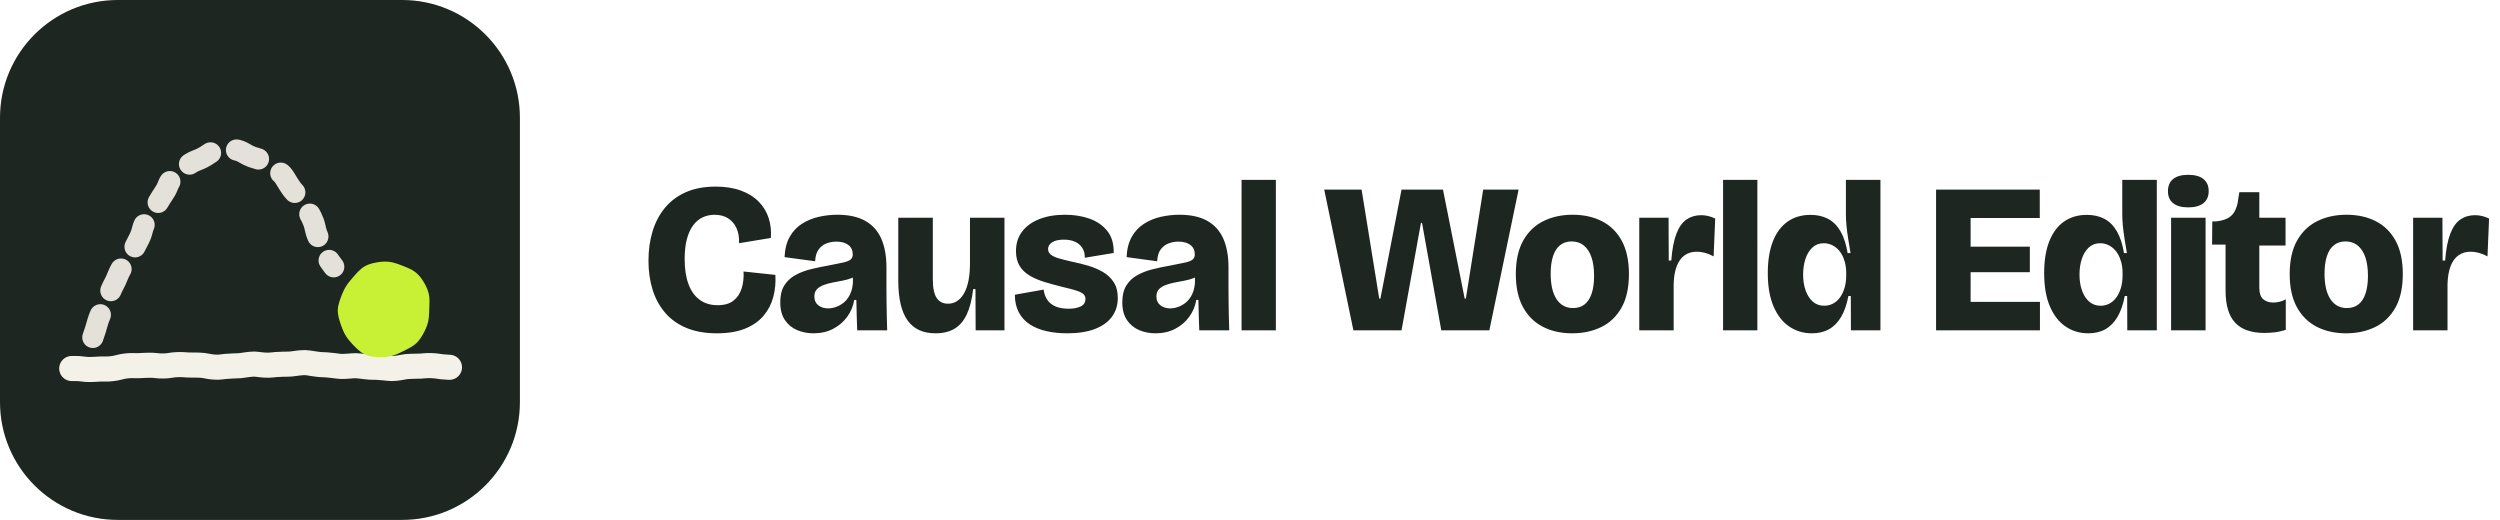
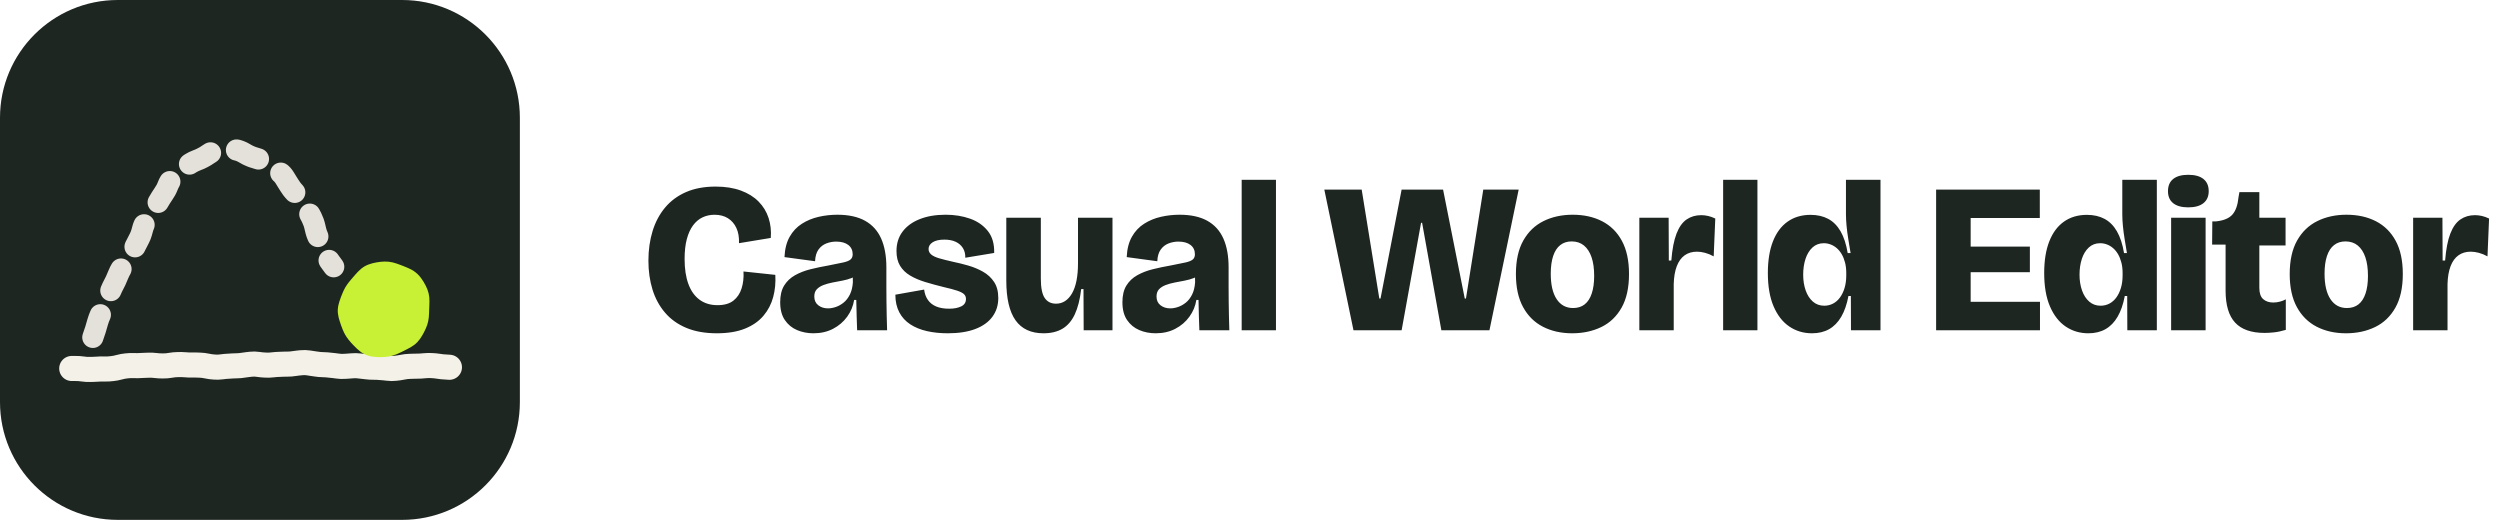
- <svg xmlns="http://www.w3.org/2000/svg" width="2461.96" height="512" viewBox="0 0 2461.96 512">
+ <svg xmlns="http://www.w3.org/2000/svg" width="2462.17" height="512" viewBox="0 0 2462.17 512">
  <rect width="512" height="512" rx="116" fill="#1E2622" />
  <g transform="translate(0.64 -19.3)">
    <path d="M70 382.2C71.21 382.21 74.81 382.15 77.21 382.3C79.61 382.45 82.03 382.97 84.43 383.09C86.84 383.22 89.23 383.13 91.63 383.06C94.03 382.99 96.43 382.75 98.83 382.68C101.23 382.62 103.63 382.81 106.03 382.67C108.43 382.52 110.83 382.25 113.22 381.83C115.61 381.41 117.99 380.55 120.38 380.14C122.78 379.73 125.17 379.47 127.57 379.35C129.97 379.23 132.37 379.47 134.77 379.43C137.18 379.39 139.57 379.18 141.97 379.11C144.37 379.03 146.77 378.9 149.17 378.99C151.58 379.08 153.99 379.53 156.39 379.63C158.79 379.73 161.19 379.75 163.59 379.57C165.99 379.4 168.38 378.8 170.77 378.59C173.17 378.39 175.57 378.31 177.97 378.34C180.37 378.37 182.78 378.69 185.19 378.77C187.59 378.85 189.99 378.73 192.39 378.8C194.79 378.87 197.19 378.92 199.6 379.19C202.01 379.47 204.43 380.15 206.83 380.44C209.24 380.73 211.65 380.95 214.05 380.91C216.45 380.86 218.84 380.37 221.23 380.17C223.63 379.97 226.03 379.83 228.43 379.7C230.83 379.57 233.23 379.62 235.62 379.41C238.02 379.2 240.41 378.69 242.81 378.43C245.2 378.16 247.62 377.81 250 377.84C252.39 377.88 254.74 378.43 257.1 378.61C259.47 378.79 261.84 378.98 264.21 378.93C266.58 378.87 268.96 378.45 271.33 378.29C273.71 378.13 276.08 378.05 278.45 377.97C280.82 377.89 283.19 377.98 285.57 377.8C287.94 377.62 290.32 377.12 292.69 376.89C295.07 376.65 297.45 376.32 299.82 376.39C302.19 376.45 304.55 376.97 306.91 377.29C309.28 377.6 311.64 378.05 314.01 378.27C316.38 378.49 318.75 378.44 321.12 378.62C323.49 378.8 325.85 379.1 328.22 379.36C330.59 379.62 332.95 380.08 335.32 380.17C337.69 380.25 340.06 379.99 342.44 379.87C344.81 379.75 347.19 379.39 349.56 379.43C351.93 379.47 354.29 379.87 356.66 380.11C359.03 380.35 361.39 380.72 363.76 380.87C366.13 381.03 368.5 380.91 370.87 381.03C373.24 381.15 375.61 381.38 377.98 381.58C380.34 381.78 382.71 382.24 385.08 382.24C387.45 382.24 389.83 381.9 392.2 381.59C394.58 381.28 396.96 380.63 399.33 380.36C401.71 380.1 404.08 380.09 406.45 380C408.82 379.91 411.19 379.94 413.57 379.83C415.94 379.71 418.32 379.34 420.69 379.3C423.06 379.26 425.43 379.37 427.8 379.58C430.16 379.78 432.53 380.29 434.89 380.52C437.26 380.76 440.82 380.92 442 381" fill="none" stroke="#F4F1E8" stroke-width="24.7" stroke-linecap="round" stroke-linejoin="round" />
    <path d="M90.8 351.55C91.22 350.3 92.55 346.57 93.35 344.03C94.14 341.5 94.76 338.84 95.58 336.36C96.39 333.89 97.1 331.49 98.22 329.19C99.34 326.89 101.09 324.77 102.29 322.56C103.5 320.34 104.61 318.2 105.45 315.9C106.29 313.59 106.58 310.99 107.34 308.7C108.1 306.41 109.04 304.31 110.03 302.16C111.01 300.02 111.76 298.94 113.25 295.83C114.74 292.72 116.6 287.28 118.96 283.5C121.32 279.72 125.12 276.75 127.39 273.14C129.66 269.54 130.82 265.52 132.56 261.88C134.31 258.23 136.38 254.88 137.85 251.28C139.33 247.68 139.8 243.61 141.41 240.29C143.03 236.97 145.65 234.34 147.54 231.38C149.43 228.43 151.05 225.42 152.76 222.55C154.47 219.68 156.11 216.87 157.79 214.18C159.46 211.48 161.32 209.04 162.8 206.36C164.28 203.69 165.1 200.54 166.66 198.1C168.21 195.66 170.17 193.6 172.13 191.72C174.1 189.84 176.43 188.44 178.44 186.84C180.45 185.23 182.22 183.47 184.19 182.07C186.15 180.67 188.18 179.45 190.22 178.43C192.25 177.4 194.44 176.8 196.37 175.9C198.3 175.01 200.05 174.05 201.78 173.04C203.52 172.02 205.07 170.72 206.78 169.81C208.48 168.9 210.24 168.08 212.02 167.58C213.79 167.08 215.65 166.96 217.43 166.81C219.22 166.66 220.97 166.71 222.72 166.67C224.47 166.64 226.2 166.53 227.94 166.61C229.67 166.7 231.44 166.79 233.14 167.2C234.83 167.61 236.48 168.33 238.1 169.08C239.71 169.84 241.18 170.92 242.82 171.74C244.45 172.55 246.09 173.3 247.92 173.98C249.74 174.66 251.81 175.05 253.77 175.8C255.74 176.55 257.79 177.38 259.71 178.48C261.64 179.57 263.37 181.04 265.32 182.38C267.27 183.71 269.36 185.01 271.4 186.52C273.43 188.02 275.74 189.43 277.52 191.38C279.3 193.33 280.54 195.86 282.08 198.2C283.62 200.54 285 203.06 286.78 205.41C288.55 207.77 290.9 209.83 292.72 212.35C294.55 214.87 295.92 217.79 297.75 220.52C299.58 223.25 301.95 225.77 303.71 228.75C305.46 231.72 307.02 234.94 308.28 238.38C309.53 241.81 309.99 245.74 311.24 249.36C312.49 252.99 314.21 256.45 315.77 260.1C317.32 263.76 318.53 267.65 320.57 271.3C322.61 274.95 326.76 280.22 328 282" fill="none" stroke="#F4F1E8" stroke-opacity="0.92" stroke-width="20.9" stroke-linecap="round" stroke-dasharray="23.43 26.19" />
    <path d="M421.92 327.84C421.86 329.13 421.81 330.42 421.68 331.7C421.55 332.99 421.38 334.28 421.11 335.55C420.84 336.82 420.5 338.08 420.09 339.32C419.68 340.55 419.18 341.76 418.65 342.96C418.13 344.15 417.55 345.32 416.95 346.49C416.35 347.65 415.72 348.81 415.04 349.94C414.36 351.06 413.66 352.2 412.87 353.26C412.09 354.33 411.24 355.37 410.32 356.32C409.4 357.28 408.39 358.16 407.35 358.97C406.3 359.78 405.16 360.5 404.03 361.18C402.9 361.86 401.72 362.46 400.55 363.06C399.39 363.67 398.22 364.24 397.04 364.83C395.86 365.41 394.69 366.01 393.5 366.57C392.3 367.14 391.09 367.72 389.85 368.21C388.6 368.71 387.33 369.18 386.03 369.55C384.73 369.92 383.4 370.22 382.06 370.44C380.72 370.67 379.36 370.8 378 370.9C376.64 370.99 375.26 371.03 373.89 371.03C372.51 371.03 371.12 371 369.73 370.9C368.34 370.81 366.93 370.68 365.56 370.44C364.18 370.19 362.79 369.88 361.46 369.43C360.14 368.98 358.83 368.41 357.6 367.75C356.37 367.08 355.19 366.28 354.08 365.44C352.96 364.6 351.91 363.65 350.89 362.71C349.87 361.77 348.91 360.79 347.95 359.81C347 358.83 346.07 357.84 345.16 356.84C344.26 355.83 343.37 354.81 342.54 353.75C341.71 352.69 340.92 351.6 340.2 350.47C339.48 349.34 338.83 348.15 338.23 346.96C337.64 345.76 337.12 344.53 336.62 343.3C336.12 342.06 335.67 340.82 335.23 339.57C334.79 338.32 334.36 337.07 333.96 335.8C333.57 334.53 333.17 333.26 332.87 331.96C332.57 330.66 332.3 329.34 332.16 328.01C332.03 326.68 331.98 325.33 332.05 324C332.13 322.67 332.33 321.33 332.59 320.03C332.86 318.72 333.24 317.44 333.63 316.18C334.02 314.91 334.47 313.68 334.92 312.46C335.37 311.23 335.83 310.03 336.33 308.83C336.82 307.64 337.32 306.45 337.88 305.29C338.44 304.13 339.03 302.99 339.69 301.88C340.35 300.78 341.08 299.71 341.83 298.67C342.59 297.64 343.41 296.65 344.22 295.66C345.04 294.67 345.89 293.71 346.73 292.73C347.58 291.75 348.42 290.77 349.29 289.79C350.17 288.81 351.04 287.8 351.98 286.84C352.93 285.89 353.9 284.93 354.95 284.07C356 283.22 357.11 282.41 358.28 281.72C359.45 281.03 360.7 280.43 361.96 279.93C363.22 279.42 364.54 279.02 365.85 278.67C367.17 278.31 368.51 278.04 369.85 277.79C371.19 277.54 372.55 277.33 373.9 277.18C375.26 277.03 376.63 276.91 378 276.89C379.37 276.87 380.75 276.91 382.11 277.05C383.47 277.2 384.83 277.44 386.16 277.75C387.48 278.06 388.79 278.47 390.09 278.9C391.38 279.32 392.64 279.81 393.91 280.29C395.18 280.77 396.43 281.26 397.69 281.76C398.95 282.27 400.23 282.77 401.47 283.34C402.72 283.92 403.98 284.5 405.17 285.2C406.36 285.89 407.54 286.65 408.62 287.51C409.71 288.36 410.73 289.32 411.68 290.32C412.63 291.32 413.49 292.42 414.31 293.53C415.13 294.64 415.88 295.81 416.59 296.98C417.3 298.15 417.98 299.35 418.59 300.57C419.2 301.78 419.79 303.02 420.27 304.29C420.75 305.56 421.17 306.86 421.49 308.17C421.8 309.49 422.01 310.83 422.15 312.17C422.29 313.51 422.3 314.86 422.31 316.19C422.32 317.51 422.25 318.83 422.2 320.13C422.16 321.44 422.09 322.72 422.05 324C422 325.28 421.98 326.56 421.92 327.84Z" fill="#C8F135" />
  </g>
-   <path d="M705.95 328.24Q688.67 328.24 675.95 322.93Q663.23 317.62 654.92 307.87Q646.61 298.12 642.605 285.115Q638.6 272.11 638.6 256.72Q638.6 240.91 642.71 227.56Q646.82 214.21 655.055 204.385Q663.29 194.56 675.68 189.16Q688.07 183.76 704.84 183.76Q719 183.76 729.65 187.675Q740.3 191.59 747.125 198.535Q753.95 205.48 756.95 214.69Q759.95 223.9 759.11 234.34L727.82 239.5Q728.12 230.65 725.195 224.44Q722.27 218.23 716.825 214.87Q711.38 211.51 703.73 211.51Q697.28 211.51 691.865 214.09Q686.45 216.67 682.505 222.04Q678.56 227.41 676.4 235.585Q674.24 243.76 674.24 255.01Q674.24 269.59 677.99 279.745Q681.74 289.9 689.03 295.225Q696.32 300.55 706.64 300.55Q716.66 300.55 722.345 296.05Q728.03 291.55 730.4 283.96Q732.77 276.37 732.23 267.37L763.58 270.7Q764.27 282.19 761.495 292.555Q758.72 302.92 751.895 310.99Q745.07 319.06 733.715 323.65Q722.36 328.24 705.95 328.24ZM801.08 328.24Q792.44 328.24 785 325.09Q777.56 321.94 772.97 315.205Q768.38 308.47 768.38 297.64Q768.38 287.59 772.28 281.245Q776.18 274.9 782.99 271.075Q789.8 267.25 798.35 265.135Q806.9 263.02 816.05 261.43Q825.59 259.63 830.66 258.46Q835.73 257.29 837.755 255.49Q839.78 253.69 839.78 250.45Q839.78 244.6 835.475 241.27Q831.17 237.94 823.52 237.94Q818.54 237.94 813.86 239.74Q809.18 241.54 806.12 245.755Q803.06 249.97 802.73 257.29L772.61 253.21Q773.15 241.24 777.71 233.185Q782.27 225.13 789.725 220.375Q797.18 215.62 806.225 213.55Q815.27 211.48 824.66 211.48Q841.31 211.48 851.99 217.435Q862.67 223.39 867.815 234.925Q872.96 246.46 872.96 263.35V282.31Q872.96 289.42 873.05 296.635Q873.14 303.85 873.29 310.99Q873.44 318.13 873.68 325.3H844.16Q843.92 318.52 843.68 311.05Q843.44 303.58 843.32 295.39H841.22Q839.78 304.42 834.365 311.905Q828.95 319.39 820.475 323.815Q812 328.24 801.08 328.24ZM815.51 303.7Q819.14 303.7 823.175 302.335Q827.21 300.97 830.855 298.03Q834.5 295.09 836.99 290.125Q839.48 285.16 839.96 278.11L839.84 269.71L845.15 269.56Q842.81 272.23 838.655 273.85Q834.5 275.47 829.64 276.385Q824.78 277.3 819.905 278.245Q815.03 279.19 810.98 280.735Q806.93 282.28 804.455 284.875Q801.98 287.47 801.98 292.03Q801.98 297.61 805.895 300.655Q809.81 303.7 815.51 303.7ZM921.29 328.24Q902.75 328.24 893.675 315.43Q884.6 302.62 884.6 276.22V214.42H918.62V274.6Q918.62 287.8 922.415 293.44Q926.21 299.08 933.56 299.08Q938.48 299.08 942.425 296.545Q946.37 294.01 949.28 289.015Q952.19 284.02 953.705 276.55Q955.22 269.08 955.22 259.06V214.42H989.18V276.82V325.3H960.8L960.62 284.68H958.37Q956.57 299.95 952.07 309.565Q947.57 319.18 939.98 323.71Q932.39 328.24 921.29 328.24ZM1050.98 328.24Q1039.85 328.24 1030.445 326.095Q1021.04 323.95 1014.095 319.42Q1007.15 314.89 1003.295 307.615Q999.44 300.34 999.41 290.23L1027.76 285.19Q1028.48 291.16 1031.48 295.435Q1034.48 299.71 1039.7 301.87Q1044.92 304.03 1052.39 304.03Q1059.5 304.03 1064.225 301.765Q1068.95 299.5 1068.95 294.43Q1068.95 291.52 1066.97 289.675Q1064.99 287.83 1060.265 286.255Q1055.54 284.68 1047.17 282.76Q1037.3 280.33 1028.81 277.75Q1020.32 275.17 1013.93 271.36Q1007.54 267.55 1004.03 261.745Q1000.52 255.94 1000.52 247.27Q1000.52 236.08 1006.505 228.115Q1012.49 220.15 1023.38 215.815Q1034.27 211.48 1048.91 211.48Q1062.02 211.48 1072.97 215.35Q1083.92 219.22 1090.505 227.53Q1097.09 235.84 1096.73 249.13L1068.29 253.84Q1068.44 248.23 1065.86 244.195Q1063.28 240.16 1058.69 238.075Q1054.1 235.99 1047.68 235.99Q1040.24 235.99 1036.175 238.585Q1032.11 241.18 1032.11 245.23Q1032.11 248.44 1034.705 250.645Q1037.3 252.85 1042.595 254.395Q1047.89 255.94 1055.96 257.77Q1063.46 259.3 1071.32 261.58Q1079.18 263.86 1085.87 267.685Q1092.56 271.51 1096.67 277.72Q1100.78 283.93 1100.78 293.53Q1100.78 304.06 1095.02 311.92Q1089.26 319.78 1078.19 324.01Q1067.12 328.24 1050.98 328.24ZM1137.92 328.24Q1129.28 328.24 1121.84 325.09Q1114.4 321.94 1109.81 315.205Q1105.22 308.47 1105.22 297.64Q1105.22 287.59 1109.12 281.245Q1113.02 274.9 1119.83 271.075Q1126.64 267.25 1135.19 265.135Q1143.74 263.02 1152.89 261.43Q1162.43 259.63 1167.5 258.46Q1172.57 257.29 1174.595 255.49Q1176.62 253.69 1176.62 250.45Q1176.62 244.6 1172.315 241.27Q1168.01 237.94 1160.36 237.94Q1155.38 237.94 1150.7 239.74Q1146.02 241.54 1142.96 245.755Q1139.9 249.97 1139.57 257.29L1109.45 253.21Q1109.99 241.24 1114.55 233.185Q1119.11 225.13 1126.565 220.375Q1134.02 215.62 1143.065 213.55Q1152.11 211.48 1161.5 211.48Q1178.15 211.48 1188.83 217.435Q1199.51 223.39 1204.655 234.925Q1209.8 246.46 1209.8 263.35V282.31Q1209.8 289.42 1209.89 296.635Q1209.98 303.85 1210.13 310.99Q1210.28 318.13 1210.52 325.3H1181Q1180.76 318.52 1180.52 311.05Q1180.28 303.58 1180.16 295.39H1178.06Q1176.62 304.42 1171.205 311.905Q1165.79 319.39 1157.315 323.815Q1148.84 328.24 1137.92 328.24ZM1152.35 303.7Q1155.98 303.7 1160.015 302.335Q1164.05 300.97 1167.695 298.03Q1171.34 295.09 1173.83 290.125Q1176.32 285.16 1176.8 278.11L1176.68 269.71L1181.99 269.56Q1179.65 272.23 1175.495 273.85Q1171.34 275.47 1166.48 276.385Q1161.62 277.3 1156.745 278.245Q1151.87 279.19 1147.82 280.735Q1143.77 282.28 1141.295 284.875Q1138.82 287.47 1138.82 292.03Q1138.82 297.61 1142.735 300.655Q1146.65 303.7 1152.35 303.7ZM1222.67 325.3V177.1H1256.45V325.3ZM1332.8 325.3 1304.06 186.7H1340.87L1358.24 294.04H1359.41L1380.2 186.7H1421.03L1442.39 294.04H1443.56L1460.63 186.7H1495.49L1466.69 325.3H1419.35L1400.39 219.46H1399.34L1380.2 325.3ZM1548.2 328.24Q1531.94 328.24 1519.4 321.805Q1506.86 315.37 1499.81 302.425Q1492.76 289.48 1492.76 269.95Q1492.76 249.82 1500.035 236.905Q1507.31 223.99 1519.955 217.735Q1532.6 211.48 1548.65 211.48Q1565.21 211.48 1577.705 217.915Q1590.2 224.35 1597.175 237.265Q1604.15 250.18 1604.15 269.86Q1604.15 290.11 1596.815 303.055Q1589.48 316 1576.805 322.12Q1564.13 328.24 1548.2 328.24ZM1549.1 303.37Q1555.91 303.37 1560.5 299.755Q1565.09 296.14 1567.46 289Q1569.83 281.86 1569.83 271.81Q1569.83 260.83 1567.25 253.315Q1564.67 245.8 1559.765 241.78Q1554.86 237.76 1547.66 237.76Q1541.06 237.76 1536.44 241.375Q1531.82 244.99 1529.45 252.13Q1527.08 259.27 1527.08 269.53Q1527.08 285.85 1532.885 294.61Q1538.69 303.37 1549.1 303.37ZM1614.32 325.3V267.61V214.42H1643.18L1643.36 256.6H1645.82Q1647.14 239.86 1650.935 230.095Q1654.73 220.33 1660.895 216.115Q1667.06 211.9 1675.31 211.9Q1678.49 211.9 1681.985 212.68Q1685.48 213.46 1689.11 215.23L1687.55 252.49Q1683.29 250.12 1679.03 248.995Q1674.77 247.87 1671.08 247.87Q1663.94 247.87 1658.93 251.47Q1653.92 255.07 1651.205 262.15Q1648.49 269.23 1648.19 279.55V325.3ZM1696.85 325.3V177.1H1730.63V325.3ZM1784.36 328.24Q1771.85 328.24 1762.025 321.58Q1752.2 314.92 1746.545 301.72Q1740.89 288.52 1740.89 268.9Q1740.89 250.45 1745.93 237.655Q1750.97 224.86 1760.42 218.23Q1769.87 211.6 1782.98 211.6Q1792.88 211.6 1800.275 215.53Q1807.67 219.46 1812.5 227.77Q1817.33 236.08 1819.52 249.22H1822.37Q1821.2 242.14 1820.09 235.36Q1818.98 228.58 1818.395 222.34Q1817.81 216.1 1817.81 210.85V177.1H1851.83V281.8V325.3H1822.76L1822.64 291.49H1820.27Q1817.96 303.79 1813.175 311.965Q1808.39 320.14 1801.235 324.19Q1794.08 328.24 1784.36 328.24ZM1796.39 301.09Q1801.1 301.09 1805.09 299.005Q1809.08 296.92 1811.96 292.96Q1814.84 289 1816.475 283.51Q1818.11 278.02 1818.11 271.21V268.9Q1818.11 263.26 1816.91 258.595Q1815.71 253.93 1813.64 250.375Q1811.57 246.82 1808.78 244.405Q1805.99 241.99 1802.705 240.76Q1799.42 239.53 1796 239.53Q1789.37 239.53 1784.81 243.76Q1780.25 247.99 1777.97 254.995Q1775.69 262 1775.69 270.55Q1775.69 279.1 1778.15 286.06Q1780.61 293.02 1785.26 297.055Q1789.91 301.09 1796.39 301.09ZM1906.61 325.3V186.7H1940.63V325.3ZM1931.78 325.3V297.25H2008.91V325.3ZM1931.78 268.06V242.89H1998.95V268.06ZM1931.78 214.69V186.7H2008.73V214.69ZM2056.52 328.24Q2044.01 328.24 2034.185 321.58Q2024.36 314.92 2018.705 301.72Q2013.05 288.52 2013.05 268.9Q2013.05 250.45 2018.09 237.655Q2023.13 224.86 2032.58 218.23Q2042.03 211.6 2055.14 211.6Q2065.04 211.6 2072.435 215.53Q2079.83 219.46 2084.66 227.77Q2089.49 236.08 2091.68 249.22H2094.53Q2093.36 242.14 2092.25 235.36Q2091.14 228.58 2090.555 222.34Q2089.97 216.1 2089.97 210.85V177.1H2123.99V281.8V325.3H2094.92L2094.8 291.49H2092.43Q2090.12 303.79 2085.335 311.965Q2080.55 320.14 2073.395 324.19Q2066.24 328.24 2056.52 328.24ZM2068.55 301.09Q2073.26 301.09 2077.25 299.005Q2081.24 296.92 2084.12 292.96Q2087 289 2088.635 283.51Q2090.27 278.02 2090.27 271.21V268.9Q2090.27 263.26 2089.07 258.595Q2087.87 253.93 2085.8 250.375Q2083.73 246.82 2080.94 244.405Q2078.15 241.99 2074.865 240.76Q2071.58 239.53 2068.16 239.53Q2061.53 239.53 2056.97 243.76Q2052.41 247.99 2050.13 254.995Q2047.85 262 2047.85 270.55Q2047.85 279.1 2050.31 286.06Q2052.77 293.02 2057.42 297.055Q2062.07 301.09 2068.55 301.09ZM2138.06 325.3V214.42H2172.02V325.3ZM2154.92 204.22Q2145.26 204.22 2140.115 200.135Q2134.97 196.051 2134.97 188.3Q2134.97 180.34 2140.115 176.245Q2145.26 172.15 2154.92 172.15Q2164.79 172.15 2169.935 176.32Q2175.08 180.49 2175.08 188.29Q2175.08 195.88 2169.935 200.05Q2164.79 204.22 2154.92 204.22ZM2230.16 327.88Q2210.57 327.88 2201.135 317.785Q2191.7 307.69 2191.7 286.15V240.88H2178.44L2178.62 218.02H2182.37Q2193.59 216.82 2198.45 211.285Q2203.31 205.75 2204.45 194.11L2205.29 189.25H2224.94V214.42H2250.77V241.78H2224.94V283.48Q2224.94 291.22 2228.705 294.58Q2232.47 297.94 2238.62 297.94Q2241.86 297.94 2245.13 297.1Q2248.4 296.26 2251.01 294.79V324.88Q2244.44 326.83 2239.25 327.355Q2234.06 327.88 2230.16 327.88ZM2310.29 328.24Q2294.03 328.24 2281.49 321.805Q2268.95 315.37 2261.9 302.425Q2254.85 289.48 2254.85 269.95Q2254.85 249.82 2262.125 236.905Q2269.4 223.99 2282.045 217.735Q2294.69 211.48 2310.74 211.48Q2327.3 211.48 2339.795 217.915Q2352.29 224.35 2359.265 237.265Q2366.24 250.18 2366.24 269.86Q2366.24 290.11 2358.905 303.055Q2351.57 316 2338.895 322.12Q2326.22 328.24 2310.29 328.24ZM2311.19 303.37Q2318 303.37 2322.59 299.755Q2327.18 296.14 2329.55 289Q2331.92 281.86 2331.92 271.81Q2331.92 260.83 2329.34 253.315Q2326.76 245.8 2321.855 241.78Q2316.95 237.76 2309.75 237.76Q2303.15 237.76 2298.53 241.375Q2293.91 244.99 2291.54 252.13Q2289.17 259.27 2289.17 269.53Q2289.17 285.85 2294.975 294.61Q2300.78 303.37 2311.19 303.37ZM2376.41 325.3V267.61V214.42H2405.27L2405.45 256.6H2407.91Q2409.23 239.86 2413.025 230.095Q2416.82 220.33 2422.985 216.115Q2429.15 211.9 2437.4 211.9Q2440.58 211.9 2444.075 212.68Q2447.57 213.46 2451.2 215.23L2449.64 252.49Q2445.38 250.12 2441.12 248.995Q2436.86 247.87 2433.17 247.87Q2426.03 247.87 2421.02 251.47Q2416.01 255.07 2413.295 262.15Q2410.58 269.23 2410.28 279.55V325.3Z" fill="#1E2622" />
+   <path d="M705.95 328.24Q688.67 328.24 675.95 322.93Q663.23 317.62 654.92 307.87Q646.61 298.12 642.605 285.115Q638.6 272.11 638.6 256.72Q638.6 240.91 642.71 227.56Q646.82 214.21 655.055 204.385Q663.29 194.56 675.68 189.16Q688.07 183.76 704.84 183.76Q719 183.76 729.65 187.675Q740.3 191.59 747.125 198.535Q753.95 205.48 756.95 214.69Q759.95 223.9 759.11 234.34L727.82 239.5Q728.12 230.65 725.195 224.44Q722.27 218.23 716.825 214.87Q711.38 211.51 703.73 211.51Q697.28 211.51 691.865 214.09Q686.45 216.67 682.505 222.04Q678.56 227.41 676.4 235.585Q674.24 243.76 674.24 255.01Q674.24 269.59 677.99 279.745Q681.74 289.9 689.03 295.225Q696.32 300.55 706.64 300.55Q716.66 300.55 722.345 296.05Q728.03 291.55 730.4 283.96Q732.77 276.37 732.23 267.37L763.58 270.7Q764.27 282.19 761.495 292.555Q758.72 302.92 751.895 310.99Q745.07 319.06 733.715 323.65Q722.36 328.24 705.95 328.24ZM801.08 328.24Q792.44 328.24 785 325.09Q777.56 321.94 772.97 315.205Q768.38 308.47 768.38 297.64Q768.38 287.59 772.28 281.245Q776.18 274.9 782.99 271.075Q789.8 267.25 798.35 265.135Q806.9 263.02 816.05 261.43Q825.59 259.63 830.66 258.46Q835.73 257.29 837.755 255.49Q839.78 253.69 839.78 250.45Q839.78 244.6 835.475 241.27Q831.17 237.94 823.52 237.94Q818.54 237.94 813.86 239.74Q809.18 241.54 806.12 245.755Q803.06 249.97 802.73 257.29L772.61 253.21Q773.15 241.24 777.71 233.185Q782.27 225.13 789.725 220.375Q797.18 215.62 806.225 213.55Q815.27 211.48 824.66 211.48Q841.31 211.48 851.99 217.435Q862.67 223.39 867.815 234.925Q872.96 246.46 872.96 263.35V282.31Q872.96 289.42 873.05 296.635Q873.14 303.85 873.29 310.99Q873.44 318.13 873.68 325.3H844.16Q843.92 318.52 843.68 311.05Q843.44 303.58 843.32 295.39H841.22Q839.78 304.42 834.365 311.905Q828.95 319.39 820.475 323.815Q812 328.24 801.08 328.24ZM815.51 303.7Q819.14 303.7 823.175 302.335Q827.21 300.97 830.855 298.03Q834.5 295.09 836.99 290.125Q839.48 285.16 839.96 278.11L839.84 269.71L845.15 269.56Q842.81 272.23 838.655 273.85Q834.5 275.47 829.64 276.385Q824.78 277.3 819.905 278.245Q815.03 279.19 810.98 280.735Q806.93 282.28 804.455 284.875Q801.98 287.47 801.98 292.03Q801.98 297.61 805.895 300.655Q809.81 303.7 815.51 303.7ZM933.38 328.24Q922.25 328.24 912.845 326.095Q903.44 323.95 896.495 319.42Q889.55 314.89 885.695 307.615Q881.84 300.34 881.81 290.23L910.16 285.19Q910.88 291.16 913.88 295.435Q916.88 299.71 922.1 301.87Q927.32 304.03 934.79 304.03Q941.9 304.03 946.625 301.765Q951.35 299.5 951.35 294.43Q951.35 291.52 949.37 289.675Q947.39 287.83 942.665 286.255Q937.94 284.68 929.57 282.76Q919.7 280.33 911.21 277.75Q902.72 275.17 896.33 271.36Q889.94 267.55 886.43 261.745Q882.92 255.94 882.92 247.27Q882.92 236.08 888.905 228.115Q894.89 220.15 905.78 215.815Q916.67 211.48 931.31 211.48Q944.42 211.48 955.37 215.35Q966.32 219.22 972.905 227.53Q979.49 235.84 979.13 249.13L950.69 253.84Q950.84 248.23 948.26 244.195Q945.68 240.16 941.09 238.075Q936.5 235.99 930.08 235.99Q922.64 235.99 918.575 238.585Q914.51 241.18 914.51 245.23Q914.51 248.44 917.105 250.645Q919.7 252.85 924.995 254.395Q930.29 255.94 938.36 257.77Q945.86 259.3 953.72 261.58Q961.58 263.86 968.27 267.685Q974.96 271.51 979.07 277.72Q983.18 283.93 983.18 293.53Q983.18 304.06 977.42 311.92Q971.66 319.78 960.59 324.01Q949.52 328.24 933.38 328.24ZM1027.76 328.24Q1009.22 328.24 1000.145 315.43Q991.07 302.62 991.07 276.22V214.42H1025.09V274.6Q1025.09 287.8 1028.885 293.44Q1032.68 299.08 1040.03 299.08Q1044.95 299.08 1048.895 296.545Q1052.84 294.01 1055.75 289.015Q1058.66 284.02 1060.175 276.55Q1061.69 269.08 1061.69 259.06V214.42H1095.65V276.82V325.3H1067.27L1067.09 284.68H1064.84Q1063.04 299.95 1058.54 309.565Q1054.04 319.18 1046.45 323.71Q1038.86 328.24 1027.76 328.24ZM1138.13 328.24Q1129.49 328.24 1122.05 325.09Q1114.61 321.94 1110.02 315.205Q1105.43 308.47 1105.43 297.64Q1105.43 287.59 1109.33 281.245Q1113.23 274.9 1120.04 271.075Q1126.85 267.25 1135.4 265.135Q1143.95 263.02 1153.1 261.43Q1162.64 259.63 1167.71 258.46Q1172.78 257.29 1174.805 255.49Q1176.83 253.69 1176.83 250.45Q1176.83 244.6 1172.525 241.27Q1168.22 237.94 1160.57 237.94Q1155.59 237.94 1150.91 239.74Q1146.23 241.54 1143.17 245.755Q1140.11 249.97 1139.78 257.29L1109.66 253.21Q1110.2 241.24 1114.76 233.185Q1119.32 225.13 1126.775 220.375Q1134.23 215.62 1143.275 213.55Q1152.32 211.48 1161.71 211.48Q1178.36 211.48 1189.04 217.435Q1199.72 223.39 1204.865 234.925Q1210.01 246.46 1210.01 263.35V282.31Q1210.01 289.42 1210.1 296.635Q1210.19 303.85 1210.34 310.99Q1210.49 318.13 1210.73 325.3H1181.21Q1180.97 318.52 1180.73 311.05Q1180.49 303.58 1180.37 295.39H1178.27Q1176.83 304.42 1171.415 311.905Q1166 319.39 1157.525 323.815Q1149.05 328.24 1138.13 328.24ZM1152.56 303.7Q1156.19 303.7 1160.225 302.335Q1164.26 300.97 1167.905 298.03Q1171.55 295.09 1174.04 290.125Q1176.53 285.16 1177.01 278.11L1176.89 269.71L1182.2 269.56Q1179.86 272.23 1175.705 273.85Q1171.55 275.47 1166.69 276.385Q1161.83 277.3 1156.955 278.245Q1152.08 279.19 1148.03 280.735Q1143.98 282.28 1141.505 284.875Q1139.03 287.47 1139.03 292.03Q1139.03 297.61 1142.945 300.655Q1146.86 303.7 1152.56 303.7ZM1222.88 325.3V177.1H1256.66V325.3ZM1333.01 325.3 1304.27 186.7H1341.08L1358.45 294.04H1359.62L1380.41 186.7H1421.24L1442.6 294.04H1443.77L1460.84 186.7H1495.7L1466.9 325.3H1419.56L1400.6 219.46H1399.55L1380.41 325.3ZM1548.41 328.24Q1532.15 328.24 1519.61 321.805Q1507.07 315.37 1500.02 302.425Q1492.97 289.48 1492.97 269.95Q1492.97 249.82 1500.245 236.905Q1507.52 223.99 1520.165 217.735Q1532.81 211.48 1548.86 211.48Q1565.42 211.48 1577.915 217.915Q1590.41 224.35 1597.385 237.265Q1604.36 250.18 1604.36 269.86Q1604.36 290.11 1597.025 303.055Q1589.69 316 1577.015 322.12Q1564.34 328.24 1548.41 328.24ZM1549.31 303.37Q1556.12 303.37 1560.71 299.755Q1565.3 296.14 1567.67 289Q1570.04 281.86 1570.04 271.81Q1570.04 260.83 1567.46 253.315Q1564.88 245.8 1559.975 241.78Q1555.07 237.76 1547.87 237.76Q1541.27 237.76 1536.65 241.375Q1532.03 244.99 1529.66 252.13Q1527.29 259.27 1527.29 269.53Q1527.29 285.85 1533.095 294.61Q1538.9 303.37 1549.31 303.37ZM1614.53 325.3V267.61V214.42H1643.39L1643.57 256.6H1646.03Q1647.35 239.86 1651.145 230.095Q1654.94 220.33 1661.105 216.115Q1667.27 211.9 1675.52 211.9Q1678.7 211.9 1682.195 212.68Q1685.69 213.46 1689.32 215.23L1687.76 252.49Q1683.5 250.12 1679.24 248.995Q1674.98 247.87 1671.29 247.87Q1664.15 247.87 1659.14 251.47Q1654.13 255.07 1651.415 262.15Q1648.7 269.23 1648.4 279.55V325.3ZM1697.06 325.3V177.1H1730.84V325.3ZM1784.57 328.24Q1772.06 328.24 1762.235 321.58Q1752.41 314.92 1746.755 301.72Q1741.1 288.52 1741.1 268.9Q1741.1 250.45 1746.14 237.655Q1751.18 224.86 1760.63 218.23Q1770.08 211.6 1783.19 211.6Q1793.09 211.6 1800.485 215.53Q1807.88 219.46 1812.71 227.77Q1817.54 236.08 1819.73 249.22H1822.58Q1821.41 242.14 1820.3 235.36Q1819.19 228.58 1818.605 222.34Q1818.02 216.1 1818.02 210.85V177.1H1852.04V281.8V325.3H1822.97L1822.85 291.49H1820.48Q1818.17 303.79 1813.385 311.965Q1808.6 320.14 1801.445 324.19Q1794.29 328.24 1784.57 328.24ZM1796.6 301.09Q1801.31 301.09 1805.3 299.005Q1809.29 296.92 1812.17 292.96Q1815.05 289 1816.685 283.51Q1818.32 278.02 1818.32 271.21V268.9Q1818.32 263.26 1817.12 258.595Q1815.92 253.93 1813.85 250.375Q1811.78 246.82 1808.99 244.405Q1806.2 241.99 1802.915 240.76Q1799.63 239.53 1796.21 239.53Q1789.58 239.53 1785.02 243.76Q1780.46 247.99 1778.18 254.995Q1775.9 262 1775.9 270.55Q1775.9 279.1 1778.36 286.06Q1780.82 293.02 1785.47 297.055Q1790.12 301.09 1796.6 301.09ZM1906.82 325.3V186.7H1940.84V325.3ZM1931.99 325.3V297.25H2009.12V325.3ZM1931.99 268.06V242.89H1999.16V268.06ZM1931.99 214.69V186.7H2008.94V214.69ZM2056.73 328.24Q2044.22 328.24 2034.395 321.58Q2024.57 314.92 2018.915 301.72Q2013.26 288.52 2013.26 268.9Q2013.26 250.45 2018.3 237.655Q2023.34 224.86 2032.79 218.23Q2042.24 211.6 2055.35 211.6Q2065.25 211.6 2072.645 215.53Q2080.04 219.46 2084.87 227.77Q2089.7 236.08 2091.89 249.22H2094.74Q2093.57 242.14 2092.46 235.36Q2091.35 228.58 2090.765 222.34Q2090.18 216.1 2090.18 210.85V177.1H2124.2V281.8V325.3H2095.13L2095.01 291.49H2092.64Q2090.33 303.79 2085.545 311.965Q2080.76 320.14 2073.605 324.19Q2066.45 328.24 2056.73 328.24ZM2068.76 301.09Q2073.47 301.09 2077.46 299.005Q2081.45 296.92 2084.33 292.96Q2087.21 289 2088.845 283.51Q2090.48 278.02 2090.48 271.21V268.9Q2090.48 263.26 2089.28 258.595Q2088.08 253.93 2086.01 250.375Q2083.94 246.82 2081.15 244.405Q2078.36 241.99 2075.075 240.76Q2071.79 239.53 2068.37 239.53Q2061.74 239.53 2057.18 243.76Q2052.62 247.99 2050.34 254.995Q2048.06 262 2048.06 270.55Q2048.06 279.1 2050.52 286.06Q2052.98 293.02 2057.63 297.055Q2062.28 301.09 2068.76 301.09ZM2138.27 325.3V214.42H2172.23V325.3ZM2155.13 204.22Q2145.47 204.22 2140.325 200.135Q2135.18 196.051 2135.18 188.3Q2135.18 180.34 2140.325 176.245Q2145.47 172.15 2155.13 172.15Q2165 172.15 2170.145 176.32Q2175.29 180.49 2175.29 188.29Q2175.29 195.88 2170.145 200.05Q2165 204.22 2155.13 204.22ZM2230.37 327.88Q2210.78 327.88 2201.345 317.785Q2191.91 307.69 2191.91 286.15V240.88H2178.65L2178.83 218.02H2182.58Q2193.8 216.82 2198.66 211.285Q2203.52 205.75 2204.66 194.11L2205.5 189.25H2225.15V214.42H2250.98V241.78H2225.15V283.48Q2225.15 291.22 2228.915 294.58Q2232.68 297.94 2238.83 297.94Q2242.07 297.94 2245.34 297.1Q2248.61 296.26 2251.22 294.79V324.88Q2244.65 326.83 2239.46 327.355Q2234.27 327.88 2230.37 327.88ZM2310.5 328.24Q2294.24 328.24 2281.7 321.805Q2269.16 315.37 2262.11 302.425Q2255.06 289.48 2255.06 269.95Q2255.06 249.82 2262.335 236.905Q2269.61 223.99 2282.255 217.735Q2294.9 211.48 2310.95 211.48Q2327.51 211.48 2340.005 217.915Q2352.5 224.35 2359.475 237.265Q2366.45 250.18 2366.45 269.86Q2366.45 290.11 2359.115 303.055Q2351.78 316 2339.105 322.12Q2326.43 328.24 2310.5 328.24ZM2311.4 303.37Q2318.21 303.37 2322.8 299.755Q2327.39 296.14 2329.76 289Q2332.13 281.86 2332.13 271.81Q2332.13 260.83 2329.55 253.315Q2326.97 245.8 2322.065 241.78Q2317.16 237.76 2309.96 237.76Q2303.36 237.76 2298.74 241.375Q2294.12 244.99 2291.75 252.13Q2289.38 259.27 2289.38 269.53Q2289.38 285.85 2295.185 294.61Q2300.99 303.37 2311.4 303.37ZM2376.62 325.3V267.61V214.42H2405.48L2405.66 256.6H2408.12Q2409.44 239.86 2413.235 230.095Q2417.03 220.33 2423.195 216.115Q2429.36 211.9 2437.61 211.9Q2440.79 211.9 2444.285 212.68Q2447.78 213.46 2451.41 215.23L2449.85 252.49Q2445.59 250.12 2441.33 248.995Q2437.07 247.87 2433.38 247.87Q2426.24 247.87 2421.23 251.47Q2416.22 255.07 2413.505 262.15Q2410.79 269.23 2410.49 279.55V325.3Z" fill="#1E2622" />
</svg>
